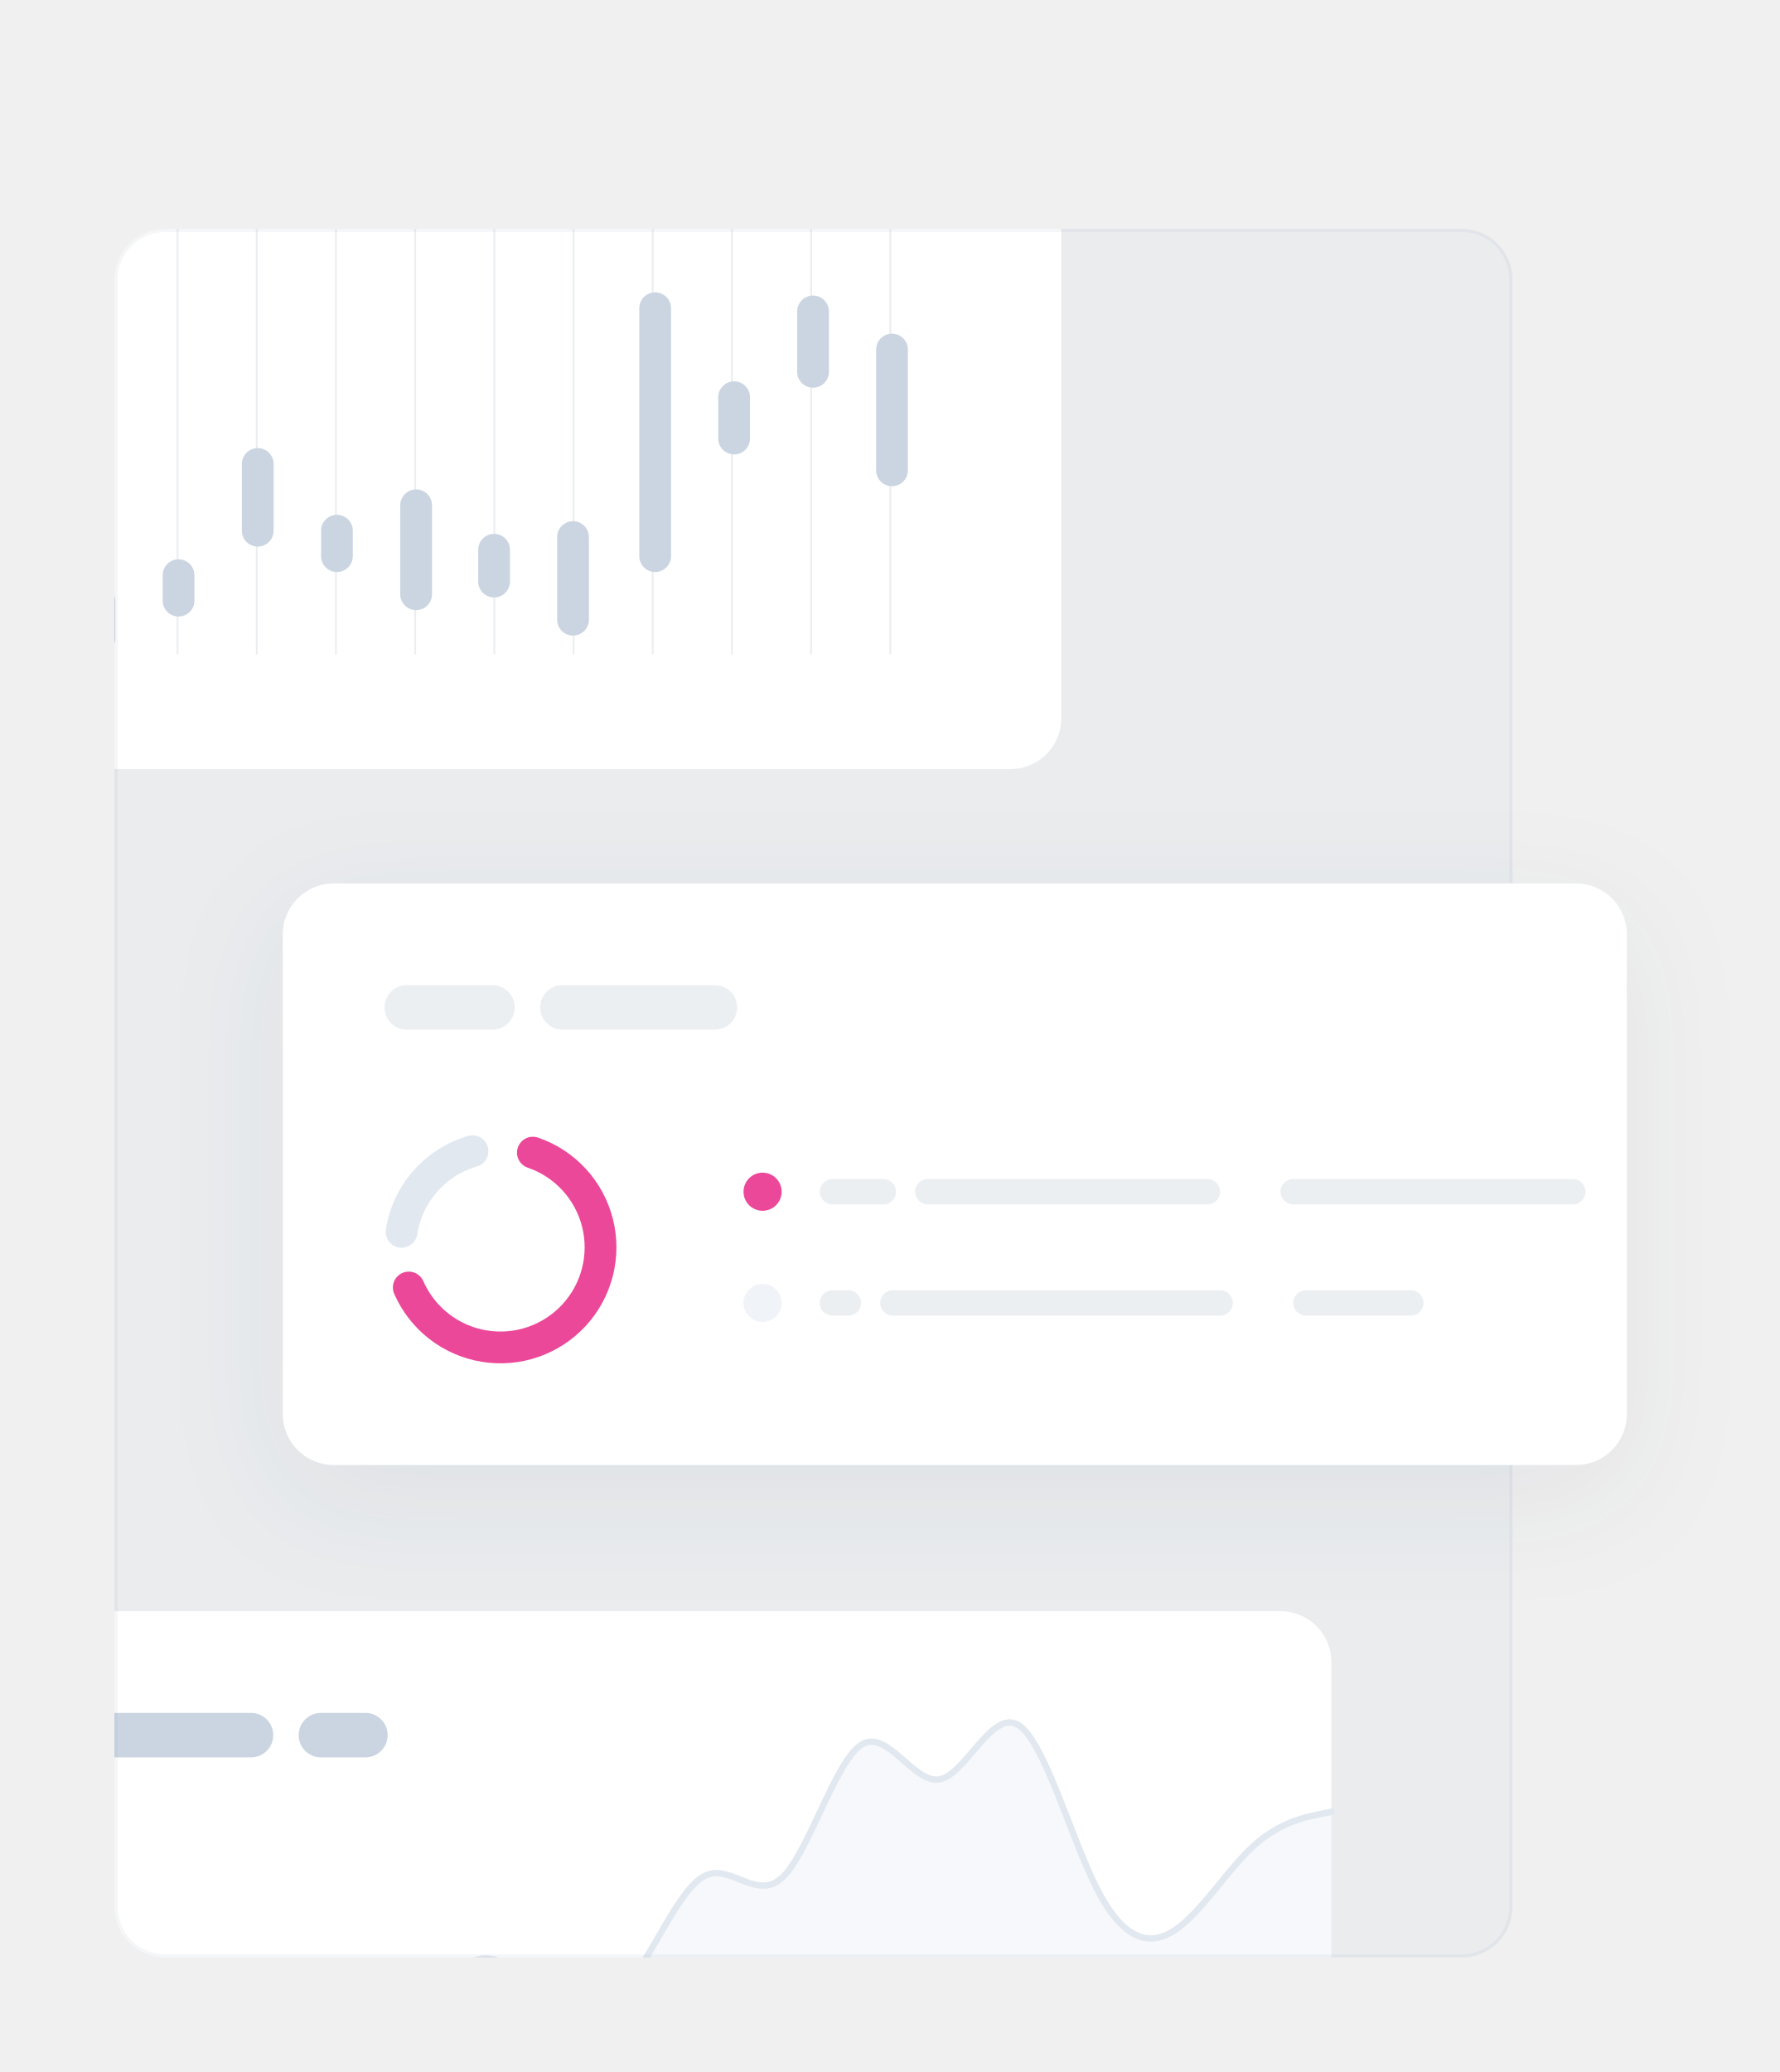
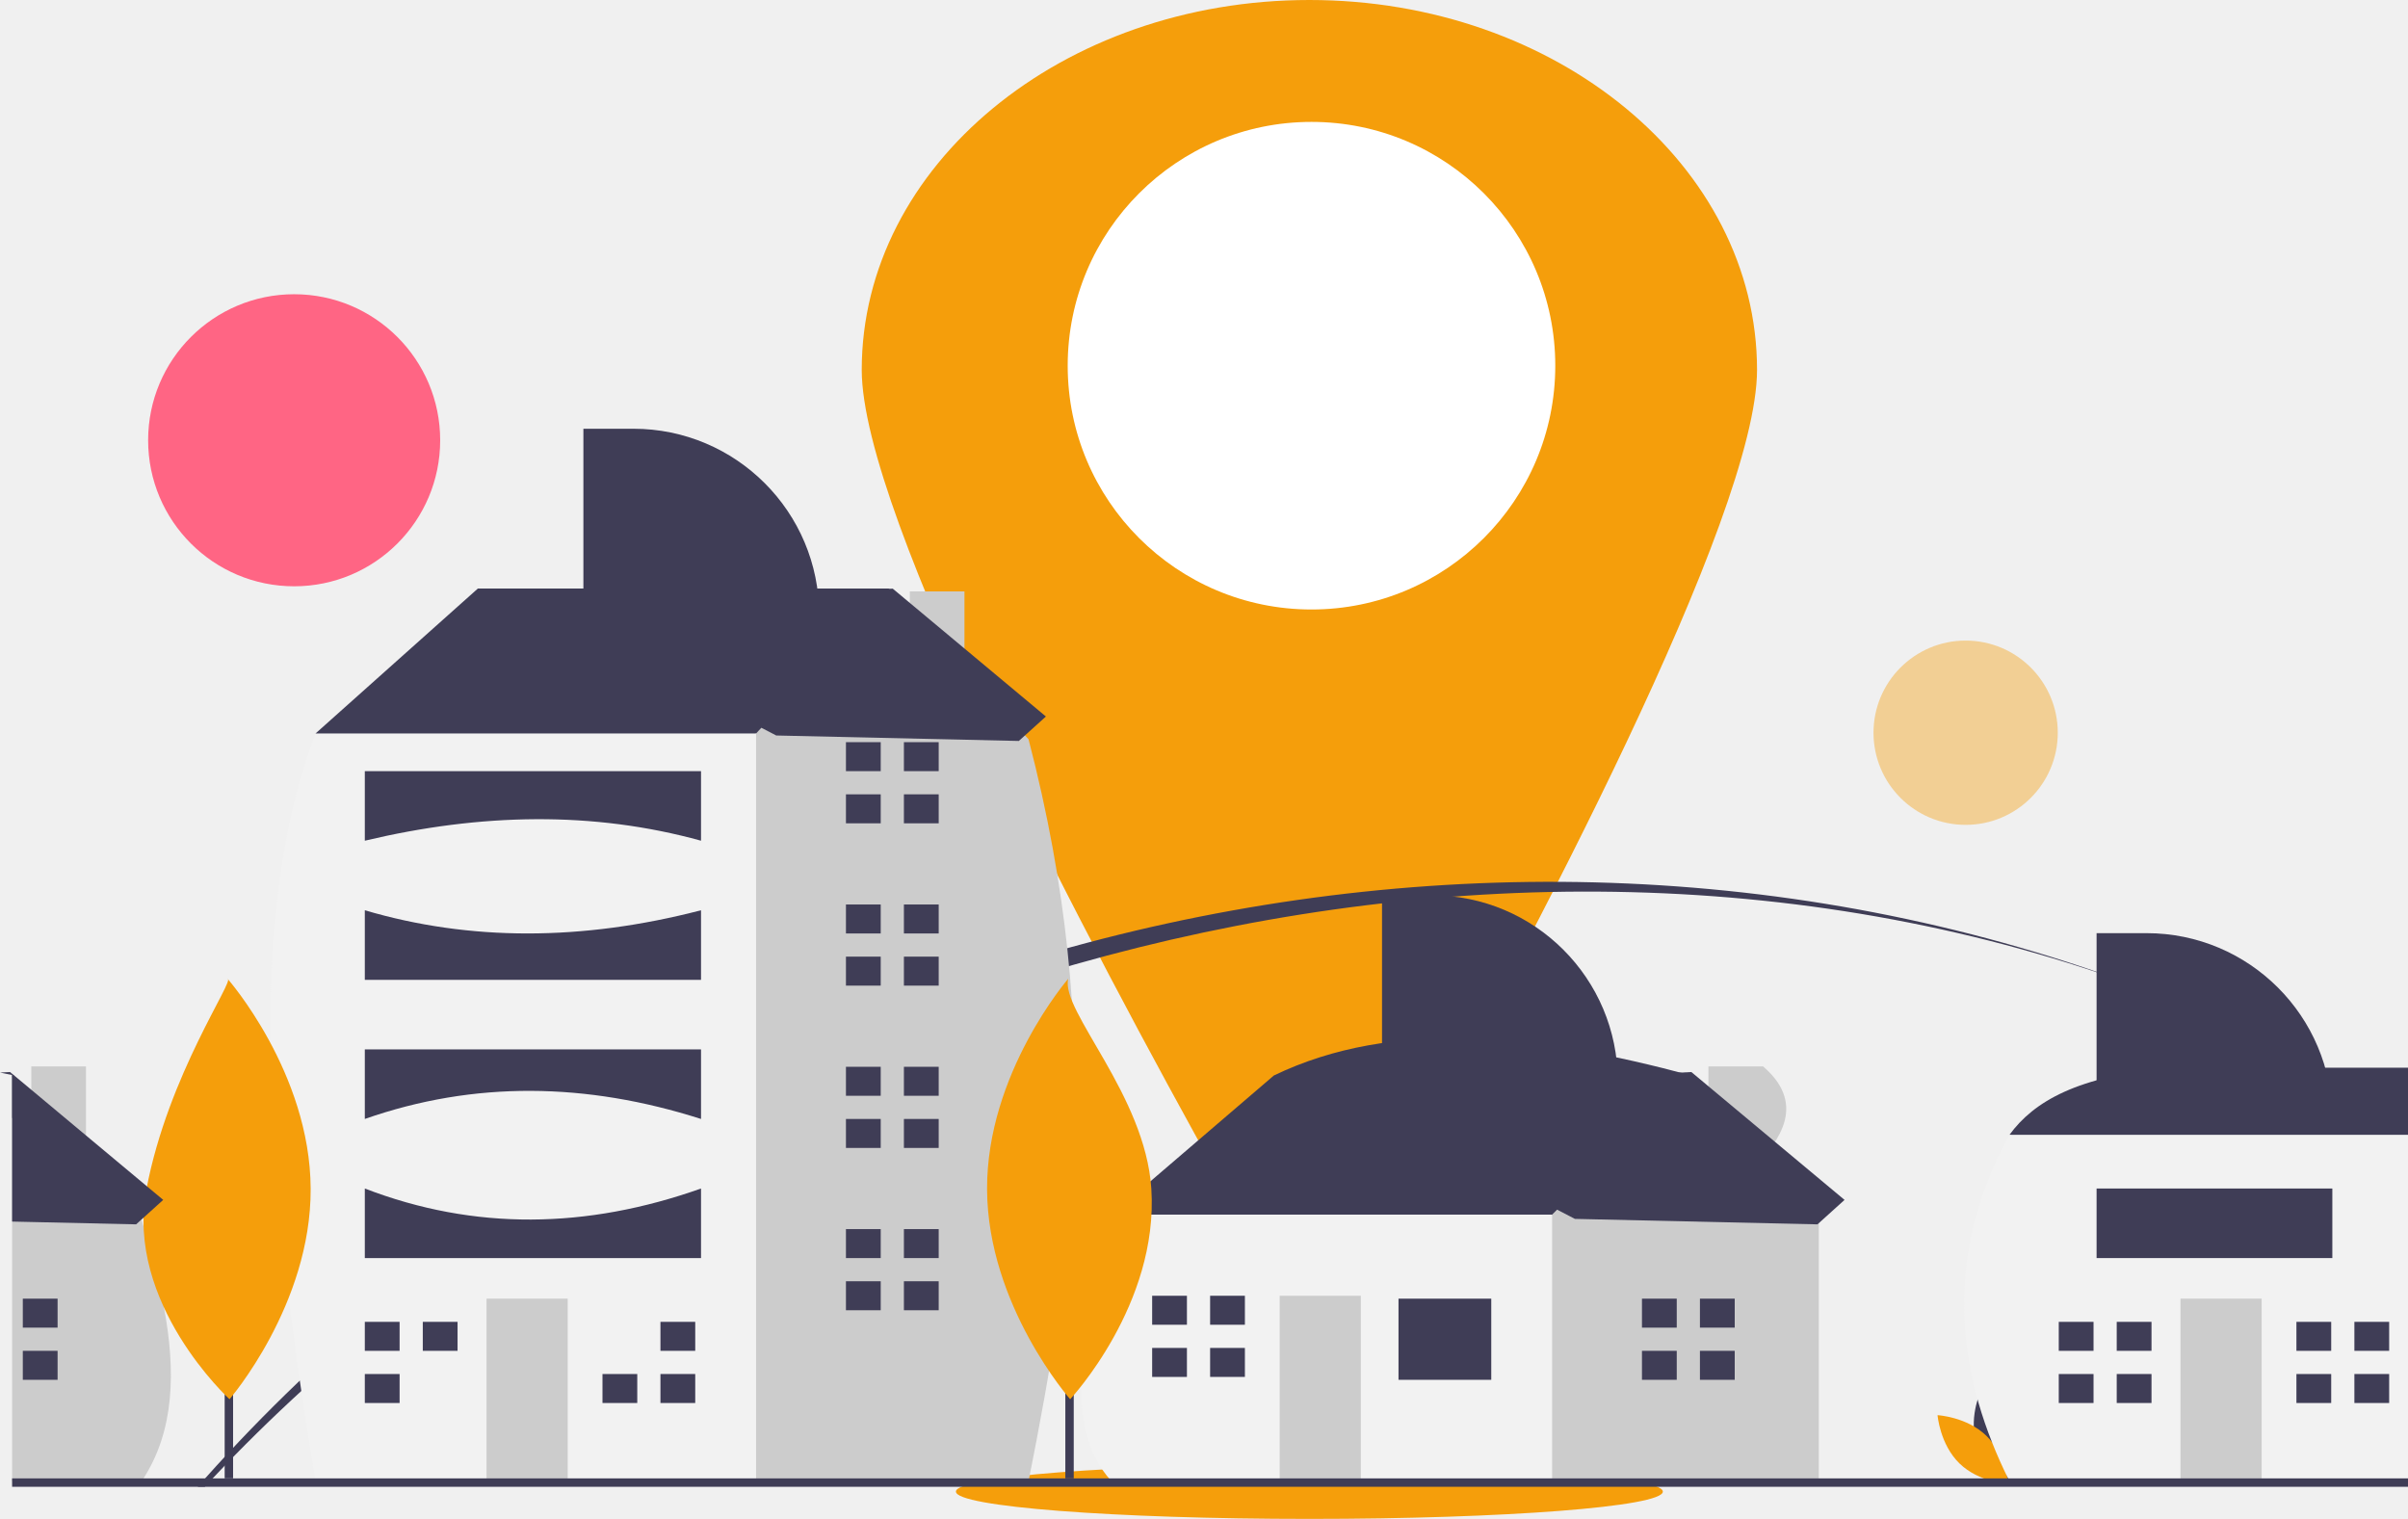
- <svg xmlns="http://www.w3.org/2000/svg" width="560" height="652" viewBox="0 0 560 652" fill="none">
-   <g clip-path="url(#clip0_797_1668)">
-     <rect x="36" y="72" width="440" height="544" rx="16" fill="#4074BC" fill-opacity="0.03" />
-     <rect x="-4" y="507" width="423" height="183" rx="16" fill="white" />
-     <path opacity="0.3" d="M127.111 649.12L123 658H419V570.124L414.889 570.962C410.778 571.801 402.555 573.477 394.334 581.028C386.111 588.578 377.889 602.004 369.666 607.416C361.445 612.828 353.222 610.229 345 593.895C336.778 577.563 328.555 547.496 320.334 542.72C312.111 537.943 303.889 558.456 295.666 559.905C287.445 561.353 279.222 543.735 271 549.092C262.778 554.448 254.555 582.778 246.334 590.677C238.111 598.575 229.889 586.043 221.666 590.35C213.445 594.654 205.222 615.798 197 625.121C188.778 634.446 180.555 631.949 172.334 626.578C164.111 621.209 155.889 612.965 147.666 617.723C139.445 622.482 131.222 640.241 127.111 649.12Z" fill="#E2E8F0" />
-     <path d="M123 658L127.111 649.12C131.222 640.241 139.445 622.482 147.666 617.723C155.889 612.965 164.111 621.209 172.334 626.578C180.555 631.949 188.778 634.446 197 625.121C205.222 615.798 213.445 594.654 221.666 590.35C229.889 586.043 238.111 598.575 246.334 590.677C254.555 582.778 262.778 554.448 271 549.092C279.222 543.735 287.445 561.353 295.666 559.905C303.889 558.456 312.111 537.943 320.334 542.72C328.555 547.496 336.778 577.563 345 593.895C353.222 610.229 361.445 612.828 369.666 607.416C377.889 602.004 386.111 588.578 394.334 581.028C402.555 573.477 410.778 571.801 414.889 570.962L419 570.124" stroke="#E2E8F0" stroke-width="2" stroke-linecap="round" />
-     <path d="M79 539H35C31.134 539 28 542.134 28 546C28 549.866 31.134 553 35 553H79C82.866 553 86 549.866 86 546C86 542.134 82.866 539 79 539Z" fill="#CBD5E1" />
-     <path d="M115 539H101C97.134 539 94 542.134 94 546C94 549.866 97.134 553 101 553H115C118.866 553 122 549.866 122 546C122 542.134 118.866 539 115 539Z" fill="#CBD5E1" />
-     <rect x="-22" y="-24" width="356" height="266" rx="16" fill="white" />
-     <path d="M55.887 205.695V58.305" stroke="#ECEFF1" stroke-width="0.61" stroke-linecap="round" />
-     <path d="M80.809 205.695V58.305" stroke="#ECEFF1" stroke-width="0.61" stroke-linecap="round" />
-     <path d="M105.734 205.695V58.305" stroke="#ECEFF1" stroke-width="0.61" stroke-linecap="round" />
-     <path d="M130.656 205.695V58.305" stroke="#ECEFF1" stroke-width="0.61" stroke-linecap="round" />
-     <path d="M155.578 205.695V58.305" stroke="#ECEFF1" stroke-width="0.61" stroke-linecap="round" />
-     <path d="M180.504 205.695V58.305" stroke="#ECEFF1" stroke-width="0.61" stroke-linecap="round" />
-     <path d="M205.426 205.695V58.305" stroke="#ECEFF1" stroke-width="0.61" stroke-linecap="round" />
-     <path d="M230.348 205.695V58.305" stroke="#ECEFF1" stroke-width="0.61" stroke-linecap="round" />
-     <path d="M255.273 205.695V58.305" stroke="#ECEFF1" stroke-width="0.61" stroke-linecap="round" />
-     <path d="M280.195 205.695V58.305" stroke="#ECEFF1" stroke-width="0.61" stroke-linecap="round" />
-     <path d="M36.27 189C36.27 186.239 34.031 184 31.27 184C28.508 184 26.27 186.239 26.27 189V201C26.27 203.761 28.508 206 31.27 206C34.031 206 36.27 203.761 36.27 201V189Z" fill="#CBD5E1" />
-     <path d="M61.191 181C61.191 178.239 58.953 176 56.191 176C53.43 176 51.191 178.239 51.191 181V189C51.191 191.761 53.43 194 56.191 194C58.953 194 61.191 191.761 61.191 189V181Z" fill="#CBD5E1" />
-     <path d="M86.117 146C86.117 143.239 83.879 141 81.117 141C78.356 141 76.117 143.239 76.117 146V167C76.117 169.761 78.356 172 81.117 172C83.879 172 86.117 169.761 86.117 167V146Z" fill="#CBD5E1" />
-     <path d="M111.039 167C111.039 164.239 108.8 162 106.039 162C103.278 162 101.039 164.239 101.039 167V175C101.039 177.761 103.278 180 106.039 180C108.8 180 111.039 177.761 111.039 175V167Z" fill="#CBD5E1" />
-     <path d="M135.961 159C135.961 156.239 133.722 154 130.961 154C128.2 154 125.961 156.239 125.961 159V187C125.961 189.761 128.2 192 130.961 192C133.722 192 135.961 189.761 135.961 187V159Z" fill="#CBD5E1" />
-     <path d="M160.5 173C160.5 170.239 158.261 168 155.5 168C152.739 168 150.5 170.239 150.5 173V183C150.5 185.761 152.739 188 155.5 188C158.261 188 160.5 185.761 160.5 183V173Z" fill="#CBD5E1" />
-     <path d="M185.344 169C185.344 166.239 183.105 164 180.344 164C177.582 164 175.344 166.239 175.344 169V195C175.344 197.761 177.582 200 180.344 200C183.105 200 185.344 197.761 185.344 195V169Z" fill="#CBD5E1" />
-     <path d="M211.195 97C211.195 94.239 208.957 92 206.195 92C203.434 92 201.195 94.239 201.195 97V175C201.195 177.761 203.434 180 206.195 180C208.957 180 211.195 177.761 211.195 175V97Z" fill="#CBD5E1" />
-     <path d="M236.039 125C236.039 122.239 233.8 120 231.039 120C228.278 120 226.039 122.239 226.039 125V138C226.039 140.761 228.278 143 231.039 143C233.8 143 236.039 140.761 236.039 138V125Z" fill="#CBD5E1" />
-     <path d="M260.883 98C260.883 95.239 258.644 93 255.883 93C253.121 93 250.883 95.239 250.883 98V117C250.883 119.761 253.121 122 255.883 122C258.644 122 260.883 119.761 260.883 117V98Z" fill="#CBD5E1" />
-     <path d="M285.73 110C285.73 107.239 283.492 105 280.73 105C277.969 105 275.73 107.239 275.73 110V148C275.73 150.761 277.969 153 280.73 153C283.492 153 285.73 150.761 285.73 148V110Z" fill="#CBD5E1" />
-   </g>
-   <rect x="36.5" y="72.5" width="439" height="543" rx="15.5" stroke="#94A3B8" stroke-opacity="0.1" />
-   <g filter="url(#filter0_d_797_1668)">
-     <rect x="89" y="278" width="423" height="183" rx="16" fill="white" />
-   </g>
-   <path d="M155 310H128C124.134 310 121 313.134 121 317C121 320.866 124.134 324 128 324H155C158.866 324 162 320.866 162 317C162 313.134 158.866 310 155 310Z" fill="#ECEFF1" />
-   <path d="M225 310H177C173.134 310 170 313.134 170 317C170 320.866 173.134 324 177 324H225C228.866 324 232 320.866 232 317C232 313.134 228.866 310 225 310Z" fill="#ECEFF1" />
-   <path d="M167.706 362.699C172.661 364.396 177.114 367.301 180.663 371.152C184.212 375.003 186.745 379.678 188.033 384.754C189.321 389.83 189.322 395.147 188.038 400.224C186.754 405.301 184.225 409.978 180.678 413.831C177.132 417.684 172.681 420.593 167.728 422.293C162.775 423.994 157.476 424.432 152.311 423.57C147.145 422.707 142.277 420.57 138.145 417.352C134.013 414.135 130.749 409.937 128.648 405.141" stroke="#EC4899" stroke-width="10" stroke-linecap="round" />
-   <path d="M126.379 387.623C127.305 381.709 129.898 376.182 133.853 371.688C137.807 367.194 142.961 363.921 148.709 362.25" stroke="#E2E8F0" stroke-width="10" stroke-linecap="round" />
-   <path d="M246 375C246 371.686 243.314 369 240 369C236.686 369 234 371.686 234 375C234 378.314 236.686 381 240 381C243.314 381 246 378.314 246 375Z" fill="#EC4899" />
-   <path d="M278 371H262C259.791 371 258 372.791 258 375C258 377.209 259.791 379 262 379H278C280.209 379 282 377.209 282 375C282 372.791 280.209 371 278 371Z" fill="#ECEFF1" />
-   <path d="M380 371H292C289.791 371 288 372.791 288 375C288 377.209 289.791 379 292 379H380C382.209 379 384 377.209 384 375C384 372.791 382.209 371 380 371Z" fill="#ECEFF1" />
-   <path d="M495 371H407C404.791 371 403 372.791 403 375C403 377.209 404.791 379 407 379H495C497.209 379 499 377.209 499 375C499 372.791 497.209 371 495 371Z" fill="#ECEFF1" />
-   <path d="M246 410C246 406.686 243.314 404 240 404C236.686 404 234 406.686 234 410C234 413.314 236.686 416 240 416C243.314 416 246 413.314 246 410Z" fill="#F0F3F7" />
-   <path d="M267 406H262C259.791 406 258 407.791 258 410C258 412.209 259.791 414 262 414H267C269.209 414 271 412.209 271 410C271 407.791 269.209 406 267 406Z" fill="#ECEFF1" />
-   <path d="M384 406H281C278.791 406 277 407.791 277 410C277 412.209 278.791 414 281 414H384C386.209 414 388 412.209 388 410C388 407.791 386.209 406 384 406Z" fill="#ECEFF1" />
-   <path d="M444 406H411C408.791 406 407 407.791 407 410C407 412.209 408.791 414 411 414H444C446.209 414 448 412.209 448 410C448 407.791 446.209 406 444 406Z" fill="#ECEFF1" />
-   <defs>
-     <filter id="filter0_d_797_1668" x="51" y="250" width="499" height="259" filterUnits="userSpaceOnUse" color-interpolation-filters="sRGB">
-       <feFlood flood-opacity="0" result="BackgroundImageFix" />
-       <feColorMatrix in="SourceAlpha" type="matrix" values="0 0 0 0 0 0 0 0 0 0 0 0 0 0 0 0 0 0 127 0" result="hardAlpha" />
-       <feOffset dy="10" />
-       <feGaussianBlur stdDeviation="19" />
-       <feColorMatrix type="matrix" values="0 0 0 0 0.094 0 0 0 0 0.153 0 0 0 0 0.294 0 0 0 0.06 0" />
-       <feBlend mode="normal" in2="BackgroundImageFix" result="effect1_dropShadow_797_1668" />
-       <feBlend mode="normal" in="SourceGraphic" in2="effect1_dropShadow_797_1668" result="shape" />
-     </filter>
-     <clipPath id="clip0_797_1668">
-       <rect x="36" y="72" width="440" height="544" rx="16" fill="white" />
-     </clipPath>
-   </defs>
+ <svg xmlns="http://www.w3.org/2000/svg" width="450" height="283.84" viewBox="0 0 450 283.84" role="img" artist="Katerina Limpitsouni" source="https://undraw.co/">
+   <path d="M328.35 69.124c0 27.232 -42.566 107.541 -66.972 151.349a19.097 19.097 0 0 1 -33.368 0c-24.406 -43.808 -66.972 -124.118 -66.972 -151.349 0 -38.176 37.454 -69.124 83.656 -69.124s83.656 30.948 83.656 69.124" fill="#f59e0b" />
+   <path cx="312.012" cy="87" r="58" fill="#fff" d="M290.646 68.339A45.559 45.559 0 0 1 245.087 113.898A45.559 45.559 0 0 1 199.528 68.339A45.559 45.559 0 0 1 290.646 68.339z" />
+   <path cx="69.982" cy="104.74" r="34.74" fill="#ff6584" d="M82.259 82.273A27.288 27.288 0 0 1 54.971 109.562A27.288 27.288 0 0 1 27.683 82.273A27.288 27.288 0 0 1 82.259 82.273z" />
+   <path cx="311.512" cy="354.856" rx="84.092" ry="6.492" fill="#f59e0b" d="M310.749 278.741A66.055 5.099 0 0 1 244.694 283.84A66.055 5.099 0 0 1 178.639 278.741A66.055 5.099 0 0 1 310.749 278.741z" />
+   <path cx="356.74" cy="401.758" r="19.986" transform="rotate(-80.783 41.683 451.368)" fill="#f59e0b" opacity="0.4" style="isolation:isolate" d="M295.92 315.583A15.699 15.699 0 0 1 280.221 331.282A15.699 15.699 0 0 1 264.522 315.583A15.699 15.699 0 0 1 295.92 315.583z" />
+   <path d="M401.212 185.01c-123.631 -46.345 -274.416 -1.163 -361.473 91.26 -0.495 0.518 -0.99 1.045 -1.469 1.571h-1.328c0.456 -0.526 0.927 -1.053 1.39 -1.571C127.197 176.817 275.979 137.181 401.212 185.01" fill="#3f3d56" />
+   <path d="M434.997 200.382a295.35 295.35 0 0 0 -33.785 -15.372 267.857 267.857 0 0 1 33.785 15.372" fill="#3f3d56" />
+   <path cx="467.641" cy="174.315" r="21.92" fill="#f59e0b" opacity="0.4" style="isolation:isolate" d="M384.552 136.925A17.218 17.218 0 0 1 367.334 154.144A17.218 17.218 0 0 1 350.115 136.925A17.218 17.218 0 0 1 384.552 136.925z" />
+   <path d="M369.251 269.366c1.331 4.919 5.889 7.965 5.889 7.965s2.4 -4.928 1.069 -9.847 -5.888 -7.965 -5.888 -7.965 -2.4 4.928 -1.07 9.847" fill="#3f3d56" />
+   <path d="M371.206 268.309c3.652 3.554 4.098 9.018 4.098 9.018s-5.474 -0.298 -9.125 -3.852 -4.097 -9.018 -4.097 -9.018 5.473 0.298 9.125 3.853" fill="#f59e0b" />
+   <path d="M2.639 200.975v7.588l-0.377 0.408v-8.075c0.126 0.024 0.251 0.055 0.377 0.079" fill="#3f3d56" />
+   <path d="M26.817 276.266c-0.11 0.181 -0.228 0.361 -0.346 0.542H2.262v-75.456l0.377 -0.377 3.213 3.653v-5.341h10.212v16.951l10.314 11.712 0.094 0.11c0.126 0.393 0.244 0.786 0.361 1.178a0.031 0.031 0 0 0 0.008 0.016 139.034 139.034 0 0 1 3.802 15.074c2.247 12.01 1.909 23.023 -3.825 31.939" fill="#ccc" />
+   <path x="5.427" y="308.953" width="8.274" height="6.895" fill="#3f3d56" d="M4.263 242.684H10.763V248.1H4.263V242.684z" />
+   <path x="5.427" y="321.365" width="8.274" height="6.895" fill="#3f3d56" d="M4.263 252.433H10.763V257.85H4.263V252.433z" />
+   <path d="m210.977 232.393 -3.25 -5.416 30.331 -25.999c22.424 -10.794 49.454 -7.679 77.996 0v7.582l-28.165 30.332 -32.499 6.499Z" fill="#3f3d56" />
+   <path d="M329.48 216.235c5.387 -5.992 6.135 -11.688 0 -16.949h-10.212v5.345l-3.213 -3.653 -25.999 25.999 -4.334 4.333 -5.416 21.666 9.75 23.831h49.83v-48.747Z" fill="#ccc" />
+   <path d="M207.727 226.976h82.329v49.831H207.727c-9.96 -10.776 -4.785 -30.417 0 -49.831" fill="#f2f2f2" />
+   <path x="332.715" y="308.953" width="22.065" height="19.307" fill="#3f3d56" d="M261.349 242.684H278.682V257.85H261.349V242.684z" />
+   <path x="304.444" y="308.263" width="19.307" height="44.13" fill="#ccc" d="M239.142 242.142H254.308V276.807H239.142V242.142z" />
+   <path points="282.379 315.159 282.379 308.264 274.105 308.264 274.105 315.159 281.689 315.159 282.379 315.159" fill="#3f3d56" d="M221.81 247.559L221.81 242.143L215.311 242.143L215.311 247.559L221.268 247.559L221.81 247.559Z" />
+   <path points="281.689 320.675 274.105 320.675 274.105 327.571 282.379 327.571 282.379 320.675 281.689 320.675" fill="#3f3d56" d="M221.268 251.892L215.311 251.892L215.311 257.309L221.81 257.309L221.81 251.892L221.268 251.892Z" />
+   <path x="287.895" y="308.263" width="8.274" height="6.895" fill="#3f3d56" d="M226.143 242.142H232.643V247.559H226.143V242.142z" />
+   <path x="287.895" y="320.675" width="8.274" height="6.895" fill="#3f3d56" d="M226.143 251.892H232.643V257.308H226.143V251.892z" />
+   <path points="398.911 315.849 398.911 308.953 390.636 308.953 390.636 315.849 398.221 315.849 398.911 315.849" fill="#3f3d56" d="M313.346 248.101L313.346 242.684L306.846 242.684L306.846 248.101L312.804 248.101L313.346 248.101Z" />
+   <path points="398.221 321.365 390.636 321.365 390.636 328.26 398.911 328.26 398.911 321.365 398.221 321.365" fill="#3f3d56" d="M312.804 252.434L306.846 252.434L306.846 257.85L313.346 257.85L313.346 252.434L312.804 252.434Z" />
+   <path x="404.427" y="308.953" width="8.274" height="6.895" fill="#3f3d56" d="M317.679 242.684H324.179V248.1H317.679V242.684z" />
+   <path x="404.427" y="321.365" width="8.274" height="6.895" fill="#3f3d56" d="M317.679 252.433H324.179V257.85H317.679V252.433z" />
+   <path points="81.966 180.01 75.071 174.493 113.685 140.016 211.599 140.016 211.599 170.356 148.162 213.108 81.966 180.01" fill="#3f3d56" d="M64.385 141.399L58.969 137.065L89.3 109.983L166.212 109.983L166.212 133.815L116.382 167.397L64.385 141.399Z" />
+   <path d="M180.234 125.175v-14.65h-10.212v3.588l-3.81 -4.129 -24.916 27.082 -9.748 6.5 -15.117 110.444 22.798 22.798h52.982c8.118 -40.837 14.555 -82.788 0 -138.659Z" fill="#ccc" />
+   <path d="M58.968 137.065h82.329v139.741H58.968c-9.009 -54.288 -13.409 -104.633 0 -139.741" fill="#f2f2f2" />
+   <path x="115.753" y="308.953" width="19.307" height="43.441" fill="#ccc" d="M90.925 242.684H106.09V276.807H90.925V242.684z" />
+   <path points="95.067 321.365 95.067 314.47 86.793 314.47 86.793 321.365 94.378 321.365 95.067 321.365" fill="#3f3d56" d="M74.676 252.434L74.676 247.018L68.176 247.018L68.176 252.434L74.134 252.434L74.676 252.434Z" />
+   <path points="94.378 326.881 86.793 326.881 86.793 333.777 95.067 333.777 95.067 326.881 94.378 326.881" fill="#3f3d56" d="M74.134 256.767L68.176 256.767L68.176 262.183L74.676 262.183L74.676 256.767L74.134 256.767Z" />
+   <path x="100.583" y="314.469" width="8.274" height="6.895" fill="#3f3d56" d="M79.009 247.017H85.508V252.433H79.009V247.017z" />
+   <path points="150.92 326.881 143.335 326.881 143.335 333.777 151.609 333.777 151.609 326.881 150.92 326.881" fill="#3f3d56" d="M118.548 256.767L112.59 256.767L112.59 262.183L119.09 262.183L119.09 256.767L118.548 256.767Z" />
+   <path x="157.125" y="314.469" width="8.274" height="6.895" fill="#3f3d56" d="M123.423 247.017H129.922V252.433H123.423V247.017z" />
+   <path x="157.125" y="326.881" width="8.274" height="6.895" fill="#3f3d56" d="M123.423 256.766H129.922V262.183H123.423V256.766z" />
+   <path points="209.53 183.457 209.53 176.562 201.256 176.562 201.256 183.457 208.841 183.457 209.53 183.457" fill="#3f3d56" d="M164.587 144.106L164.587 138.69L158.088 138.69L158.088 144.106L164.046 144.106L164.587 144.106Z" />
+   <path points="208.841 188.974 201.256 188.974 201.256 195.869 209.53 195.869 209.53 188.974 208.841 188.974" fill="#3f3d56" d="M164.046 148.44L158.088 148.44L158.088 153.856L164.587 153.856L164.587 148.44L164.046 148.44Z" />
+   <path x="215.047" y="176.562" width="8.274" height="6.895" fill="#3f3d56" d="M168.92 138.69H175.42V144.106H168.92V138.69z" />
+   <path x="215.047" y="188.973" width="8.274" height="6.895" fill="#3f3d56" d="M168.92 148.439H175.42V153.856H168.92V148.439z" />
+   <path points="209.53 222.072 209.53 215.176 201.256 215.176 201.256 222.072 208.841 222.072 209.53 222.072" fill="#3f3d56" d="M164.587 174.439L164.587 169.022L158.088 169.022L158.088 174.439L164.046 174.439L164.587 174.439Z" />
+   <path points="208.841 227.588 201.256 227.588 201.256 234.483 209.53 234.483 209.53 227.588 208.841 227.588" fill="#3f3d56" d="M164.046 178.771L158.088 178.771L158.088 184.187L164.587 184.187L164.587 178.771L164.046 178.771Z" />
+   <path x="215.047" y="215.176" width="8.274" height="6.895" fill="#3f3d56" d="M168.92 169.022H175.42V174.438H168.92V169.022z" />
+   <path x="215.047" y="227.587" width="8.274" height="6.895" fill="#3f3d56" d="M168.92 178.771H175.42V184.187H168.92V178.771z" />
+   <path points="209.53 260.686 209.53 253.79 201.256 253.79 201.256 260.686 208.841 260.686 209.53 260.686" fill="#3f3d56" d="M164.587 204.77L164.587 199.353L158.088 199.353L158.088 204.77L164.046 204.77L164.587 204.77Z" />
+   <path points="208.841 266.202 201.256 266.202 201.256 273.097 209.53 273.097 209.53 266.202 208.841 266.202" fill="#3f3d56" d="M164.046 209.103L158.088 209.103L158.088 214.519L164.587 214.519L164.587 209.103L164.046 209.103Z" />
+   <path x="215.047" y="253.79" width="8.274" height="6.895" fill="#3f3d56" d="M168.92 199.353H175.42V204.77H168.92V199.353z" />
+   <path x="215.047" y="266.202" width="8.274" height="6.895" fill="#3f3d56" d="M168.92 209.103H175.42V214.519H168.92V209.103z" />
+   <path points="209.53 299.3 209.53 292.404 201.256 292.404 201.256 299.3 208.841 299.3 209.53 299.3" fill="#3f3d56" d="M164.587 235.102L164.587 229.685L158.088 229.685L158.088 235.102L164.046 235.102L164.587 235.102Z" />
+   <path points="208.841 304.816 201.256 304.816 201.256 311.711 209.53 311.711 209.53 304.816 208.841 304.816" fill="#3f3d56" d="M164.046 239.434L158.088 239.434L158.088 244.85L164.587 244.85L164.587 239.434L164.046 239.434Z" />
+   <path x="215.047" y="292.404" width="8.274" height="6.895" fill="#3f3d56" d="M168.92 229.685H175.42V235.101H168.92V229.685z" />
+   <path x="215.047" y="304.816" width="8.274" height="6.895" fill="#3f3d56" d="M168.92 239.434H175.42V244.851H168.92V239.434z" />
+   <path d="M68.176 144.106h62.829v12.999c-20.139 -5.558 -41.14 -5.159 -62.829 0Z" fill="#3f3d56" />
+   <path d="M68.176 170.105q29.415 8.666 62.829 0v12.999H68.176Z" fill="#3f3d56" />
+   <path d="M68.176 196.104h62.829v12.999c-21.413 -6.838 -42.378 -7.16 -62.829 0Z" fill="#3f3d56" />
+   <path d="M68.176 222.101c20.491 7.897 41.453 7.569 62.829 0v13H68.176Z" fill="#3f3d56" />
+   <path d="M405.855 199.518h44.145v21.271l-3.943 1.233 -13.118 4.094 -20.58 -4.767 -20.557 -4.763 -10.856 -2.515 -5.42 -2.005c4.509 -6.187 12.709 -11.052 30.328 -12.548" fill="#3f3d56" />
+   <path d="M450 212.067v64.741h-74.474c-0.024 -0.039 -0.039 -0.076 -0.063 -0.116v-0.004a0.786 0.786 0 0 0 -0.063 -0.13q-1.744 -3.51 -3.126 -7.002c-7.816 -19.7 -6.967 -38.878 3.252 -57.489Z" fill="#f2f2f2" />
+   <path x="518.753" y="308.953" width="19.307" height="43.441" fill="#ccc" d="M407.483 242.684H422.649V276.807H407.483V242.684z" />
+   <path points="498.067 321.365 498.067 314.47 489.793 314.47 489.793 321.365 497.378 321.365 498.067 321.365" fill="#3f3d56" d="M391.234 252.434L391.234 247.018L384.735 247.018L384.735 252.434L390.693 252.434L391.234 252.434Z" />
+   <path points="497.378 326.881 489.793 326.881 489.793 333.777 498.067 333.777 498.067 326.881 497.378 326.881" fill="#3f3d56" d="M390.693 256.767L384.735 256.767L384.735 262.183L391.234 262.183L391.234 256.767L390.693 256.767Z" />
+   <path x="503.583" y="314.469" width="8.274" height="6.895" fill="#3f3d56" d="M395.567 247.017H402.067V252.433H395.567V247.017z" />
+   <path x="503.583" y="326.881" width="8.274" height="6.895" fill="#3f3d56" d="M395.567 256.766H402.067V262.183H395.567V256.766z" />
+   <path points="554.609 321.365 554.609 314.47 546.335 314.47 546.335 321.365 553.92 321.365 554.609 321.365" fill="#3f3d56" d="M435.648 252.434L435.648 247.018L429.149 247.018L429.149 252.434L435.107 252.434L435.648 252.434Z" />
+   <path points="553.92 326.881 546.335 326.881 546.335 333.777 554.609 333.777 554.609 326.881 553.92 326.881" fill="#3f3d56" d="M435.107 256.767L429.149 256.767L429.149 262.183L435.648 262.183L435.648 256.767L435.107 256.767Z" />
+   <path x="560.125" y="314.469" width="8.274" height="6.895" fill="#3f3d56" d="M439.981 247.017H446.481V252.433H439.981V247.017z" />
+   <path x="560.125" y="326.881" width="8.274" height="6.895" fill="#3f3d56" d="M439.981 256.766H446.481V262.183H439.981V256.766z" />
+   <path d="M391.804 174.382h9.336a34.719 34.719 0 0 1 34.721 34.721h-44.057Z" fill="#3f3d56" />
+   <path d="M109.023 80.121h9.336a34.719 34.719 0 0 1 34.721 34.721h-44.057Z" fill="#3f3d56" />
+   <path d="M258.268 167.312h9.336a34.719 34.719 0 0 1 34.721 34.721h-44.057Z" fill="#3f3d56" />
+   <path x="498.793" y="282.751" width="56.087" height="16.549" fill="#3f3d56" d="M391.804 222.102H435.861V235.101H391.804V222.102z" />
+   <path x="2.88" y="351.71" width="570" height="2" fill="#3f3d56" d="M2.262 276.27H450V277.841H2.262V276.27z" />
+   <path x="53.451" y="272.705" width="2" height="79" fill="#3f3d56" d="M41.986 214.211H43.557V276.266H41.986V214.211z" />
+   <path d="M58.056 222.119c0.1 21.699 -15.167 39.36 -15.167 39.36S23.337 243.585 27.359 222.261c4.045 -21.444 16.653 -39.269 15.167 -39.36 0 0 15.428 17.52 15.529 39.219" fill="#f59e0b" />
+   <path x="253.451" y="272.705" width="2" height="79" fill="#3f3d56" d="M199.087 214.211H200.658V276.266H199.087V214.211z" />
+   <path d="M215.157 222.119c1.415 21.653 -15.167 39.36 -15.167 39.36s-15.429 -17.52 -15.529 -39.219 15.167 -39.36 15.167 -39.36c-1.489 5.948 14.383 21.699 15.529 39.219" fill="#f59e0b" />
+   <path points="125.513 144.289 212.387 140.039 248.83 170.458 242.387 176.275 184.678 174.976 125.513 144.289" fill="#3f3d56" d="M98.591 113.34L166.831 110.001L195.457 133.896L190.396 138.465L145.065 137.444L98.591 113.34Z" />
+   <path d="m30.501 224.226 -3.676 3.323 -0.448 0.401 -0.935 0.848 -23.18 -0.518v-27.383q-1.131 -0.247 -2.262 -0.471l1.877 -0.094 0.385 0.322 3.59 2.993 10.212 8.531 11.406 9.52Z" fill="#3f3d56" />
+   <path points="315.513 259.289 402.387 255.039 438.83 285.458 432.387 291.275 374.678 289.976 315.513 259.289" fill="#3f3d56" d="M247.837 203.673L316.077 200.334L344.703 224.229L339.642 228.798L294.311 227.777L247.837 203.673Z" />
</svg>
